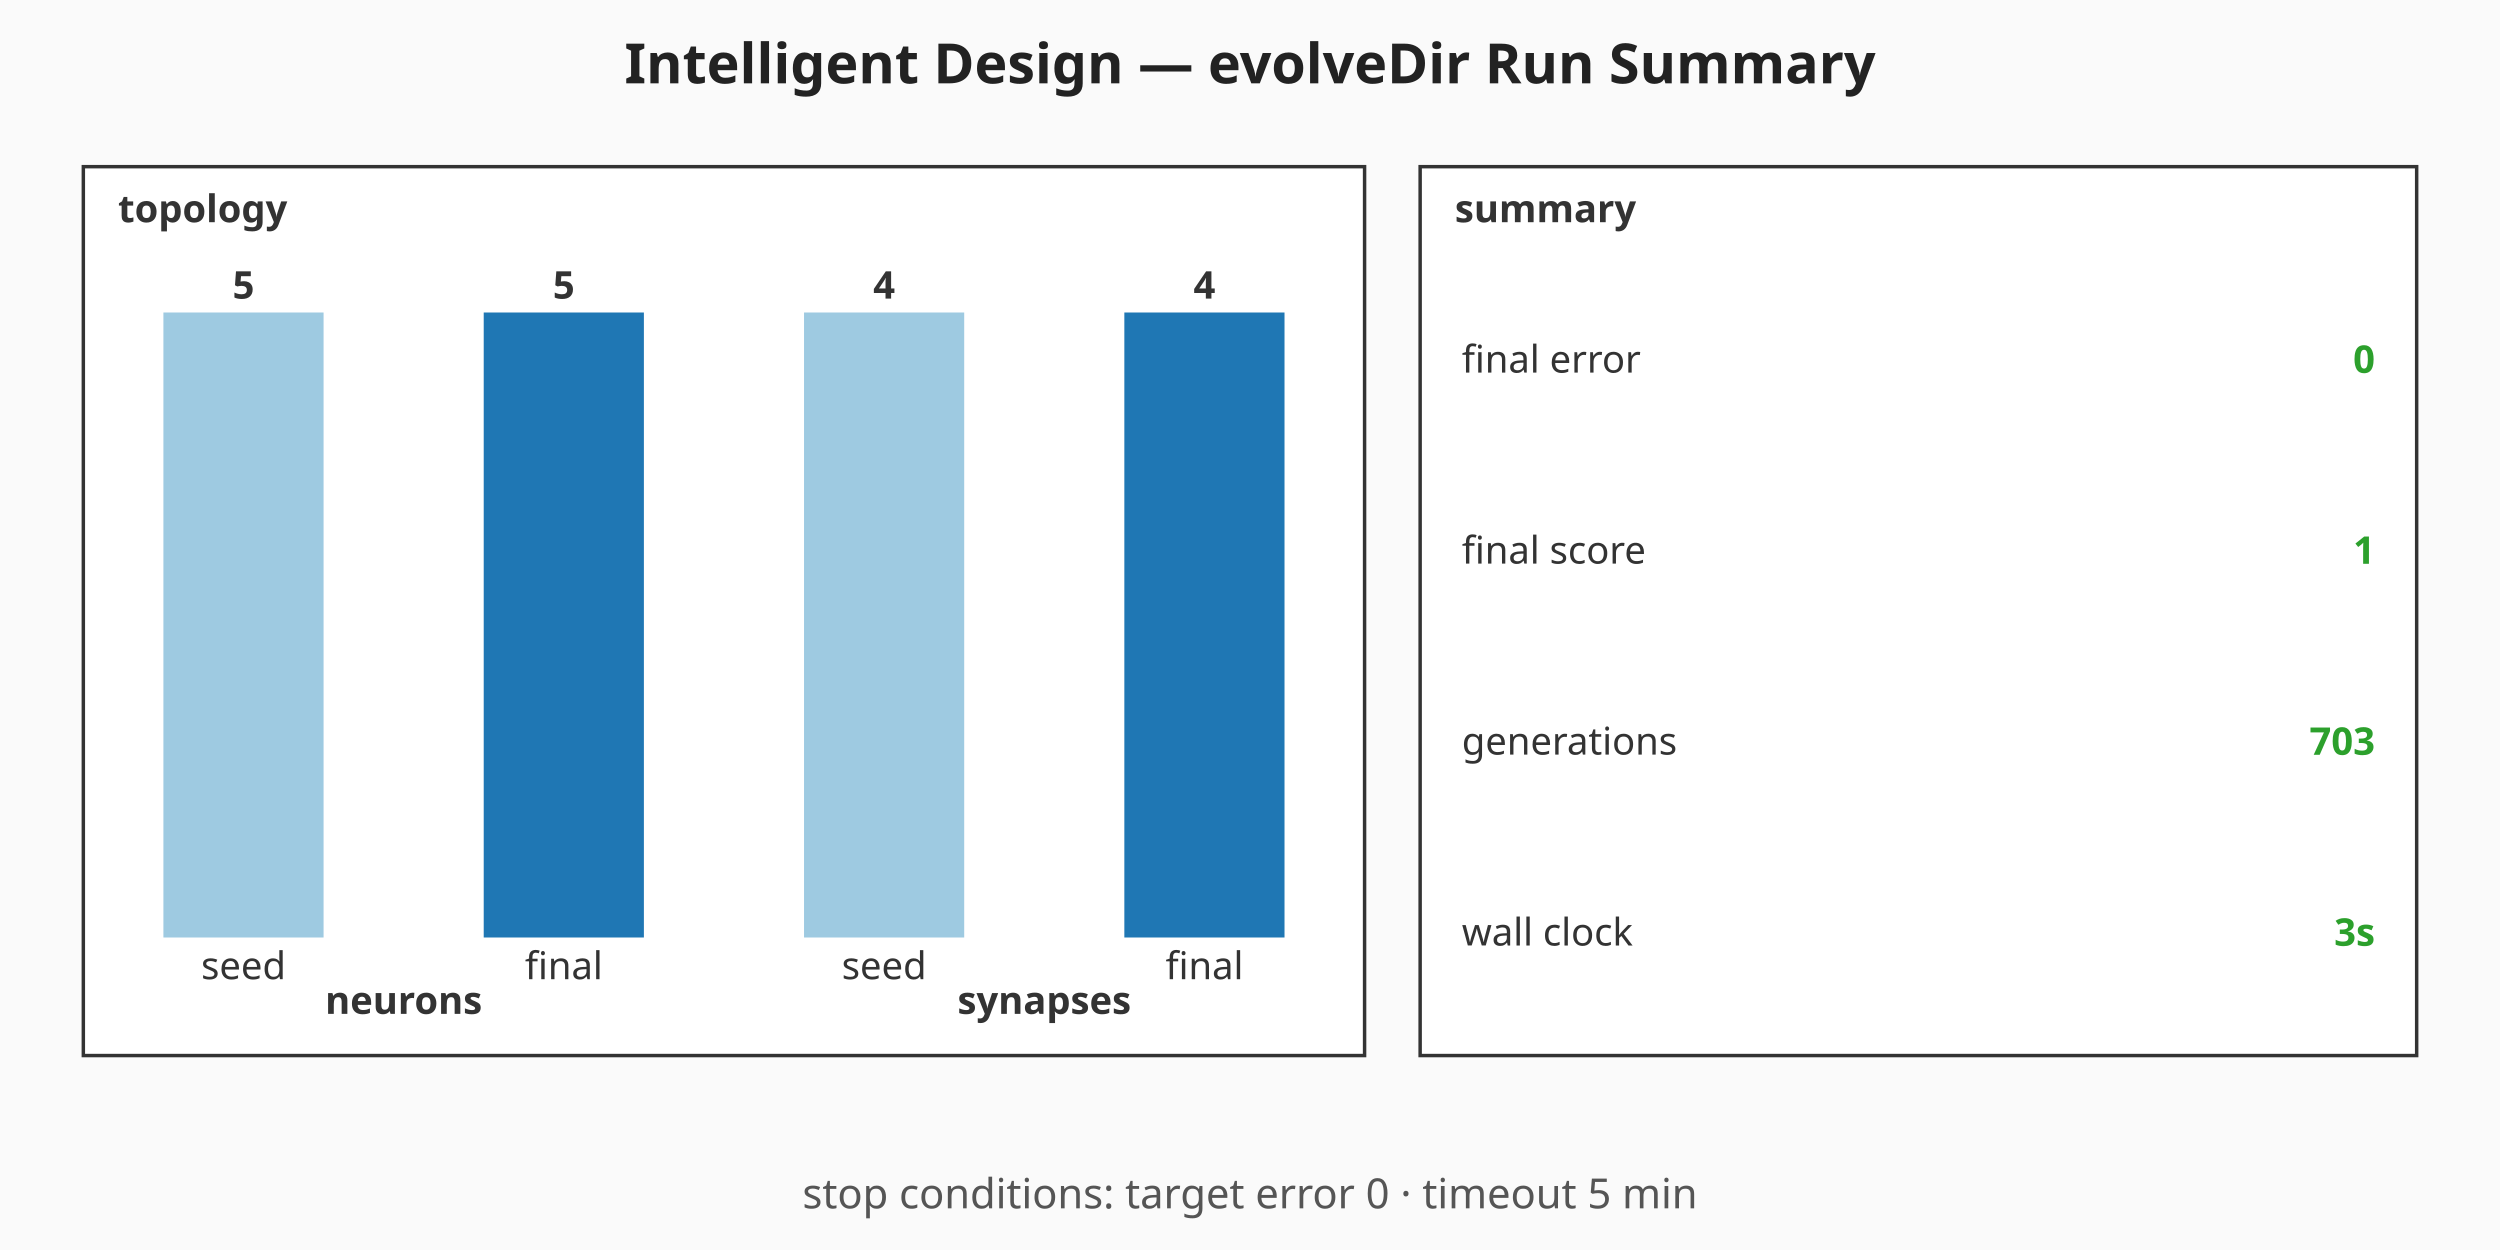
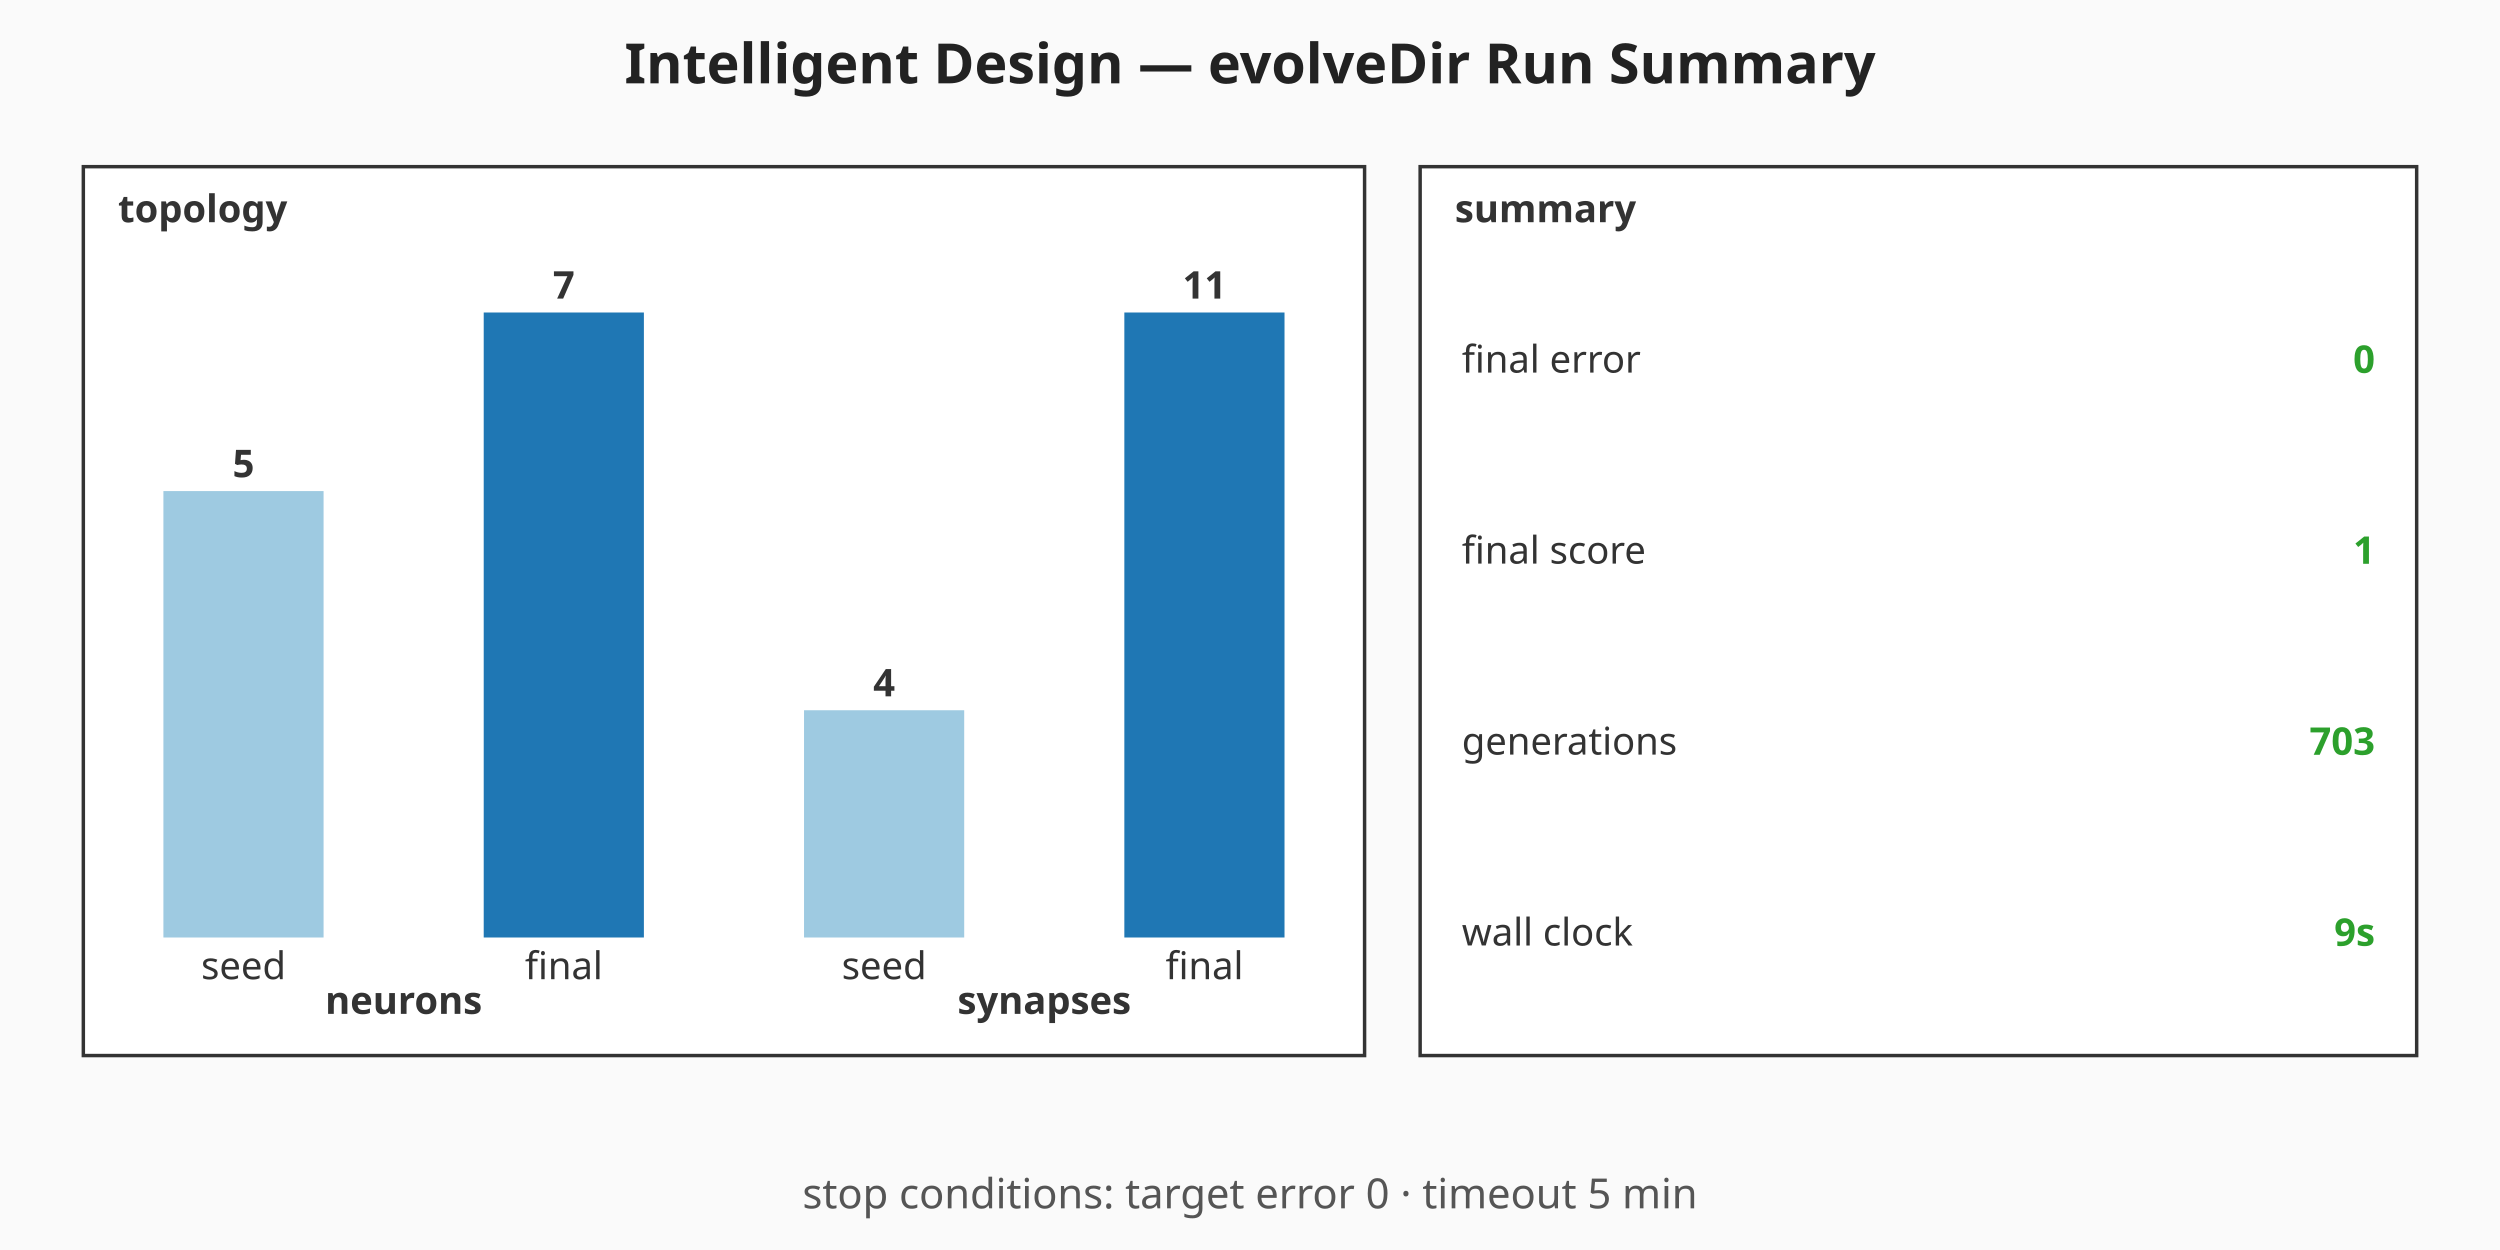
<svg xmlns="http://www.w3.org/2000/svg" viewBox="0 0 720 360" width="720" height="360" role="img" aria-label="Intelligent Design — evolveDir Run Summary summary chart">
  <rect width="720" height="360" fill="#fafafa" />
  <text x="360" y="24" text-anchor="middle" font-family="sans-serif" font-size="16" font-weight="bold" fill="#222">Intelligent Design — evolveDir Run Summary</text>
  <g class="topology" font-family="sans-serif" font-size="11" fill="#333">
    <rect x="24" y="48" width="369" height="256" fill="#ffffff" stroke="#333" stroke-width="1" />
    <text x="34" y="64" font-weight="bold">topology</text>
-     <rect class="topo-bar topo-bar-seed-neurons" x="47.06" y="90" width="46.13" height="180" fill="#9ecae1" />
-     <text x="70.13" y="86" text-anchor="middle" font-weight="bold">5</text>
+     <rect class="topo-bar topo-bar-seed-neurons" x="47.06" y="141.43" width="46.13" height="128.57" fill="#9ecae1" />
+     <text x="70.13" y="137.43" text-anchor="middle" font-weight="bold">5</text>
    <text x="70.13" y="282" text-anchor="middle">seed</text>
    <rect class="topo-bar topo-bar-final-neurons" x="139.31" y="90" width="46.13" height="180" fill="#1f77b4" />
-     <text x="162.38" y="86" text-anchor="middle" font-weight="bold">5</text>
+     <text x="162.38" y="86" text-anchor="middle" font-weight="bold">7</text>
    <text x="162.38" y="282" text-anchor="middle">final</text>
    <text x="116.25" y="292" text-anchor="middle" font-weight="bold">neurons</text>
-     <rect class="topo-bar topo-bar-seed-synapses" x="231.56" y="90" width="46.13" height="180" fill="#9ecae1" />
-     <text x="254.63" y="86" text-anchor="middle" font-weight="bold">4</text>
+     <rect class="topo-bar topo-bar-seed-synapses" x="231.56" y="204.55" width="46.13" height="65.45" fill="#9ecae1" />
+     <text x="254.63" y="200.55" text-anchor="middle" font-weight="bold">4</text>
    <text x="254.63" y="282" text-anchor="middle">seed</text>
    <rect class="topo-bar topo-bar-final-synapses" x="323.81" y="90" width="46.13" height="180" fill="#1f77b4" />
-     <text x="346.88" y="86" text-anchor="middle" font-weight="bold">4</text>
+     <text x="346.88" y="86" text-anchor="middle" font-weight="bold">11</text>
    <text x="346.88" y="282" text-anchor="middle">final</text>
    <text x="300.75" y="292" text-anchor="middle" font-weight="bold">synapses</text>
  </g>
  <g class="callouts" font-family="sans-serif" font-size="11" fill="#333">
    <rect x="409" y="48" width="287" height="256" fill="#ffffff" stroke="#333" stroke-width="1" />
    <text x="419" y="64" font-weight="bold">summary</text>
    <text class="callout-label" x="421" y="103.5" dominant-baseline="middle">final error</text>
    <text class="callout-value" x="684" y="103.5" text-anchor="end" dominant-baseline="middle" font-weight="bold" fill="#2ca02c">0</text>
    <text class="callout-label" x="421" y="158.5" dominant-baseline="middle">final score</text>
    <text class="callout-value" x="684" y="158.5" text-anchor="end" dominant-baseline="middle" font-weight="bold" fill="#2ca02c">1</text>
    <text class="callout-label" x="421" y="213.5" dominant-baseline="middle">generations</text>
    <text class="callout-value" x="684" y="213.5" text-anchor="end" dominant-baseline="middle" font-weight="bold" fill="#2ca02c">703</text>
    <text class="callout-label" x="421" y="268.5" dominant-baseline="middle">wall clock</text>
-     <text class="callout-value" x="684" y="268.5" text-anchor="end" dominant-baseline="middle" font-weight="bold" fill="#2ca02c">3s</text>
+     <text class="callout-value" x="684" y="268.5" text-anchor="end" dominant-baseline="middle" font-weight="bold" fill="#2ca02c">9s</text>
  </g>
  <g class="caption" font-family="sans-serif" font-size="12" fill="#555">
    <text x="360" y="348" text-anchor="middle">stop conditions: target error 0 · timeout 5 min</text>
  </g>
</svg>
